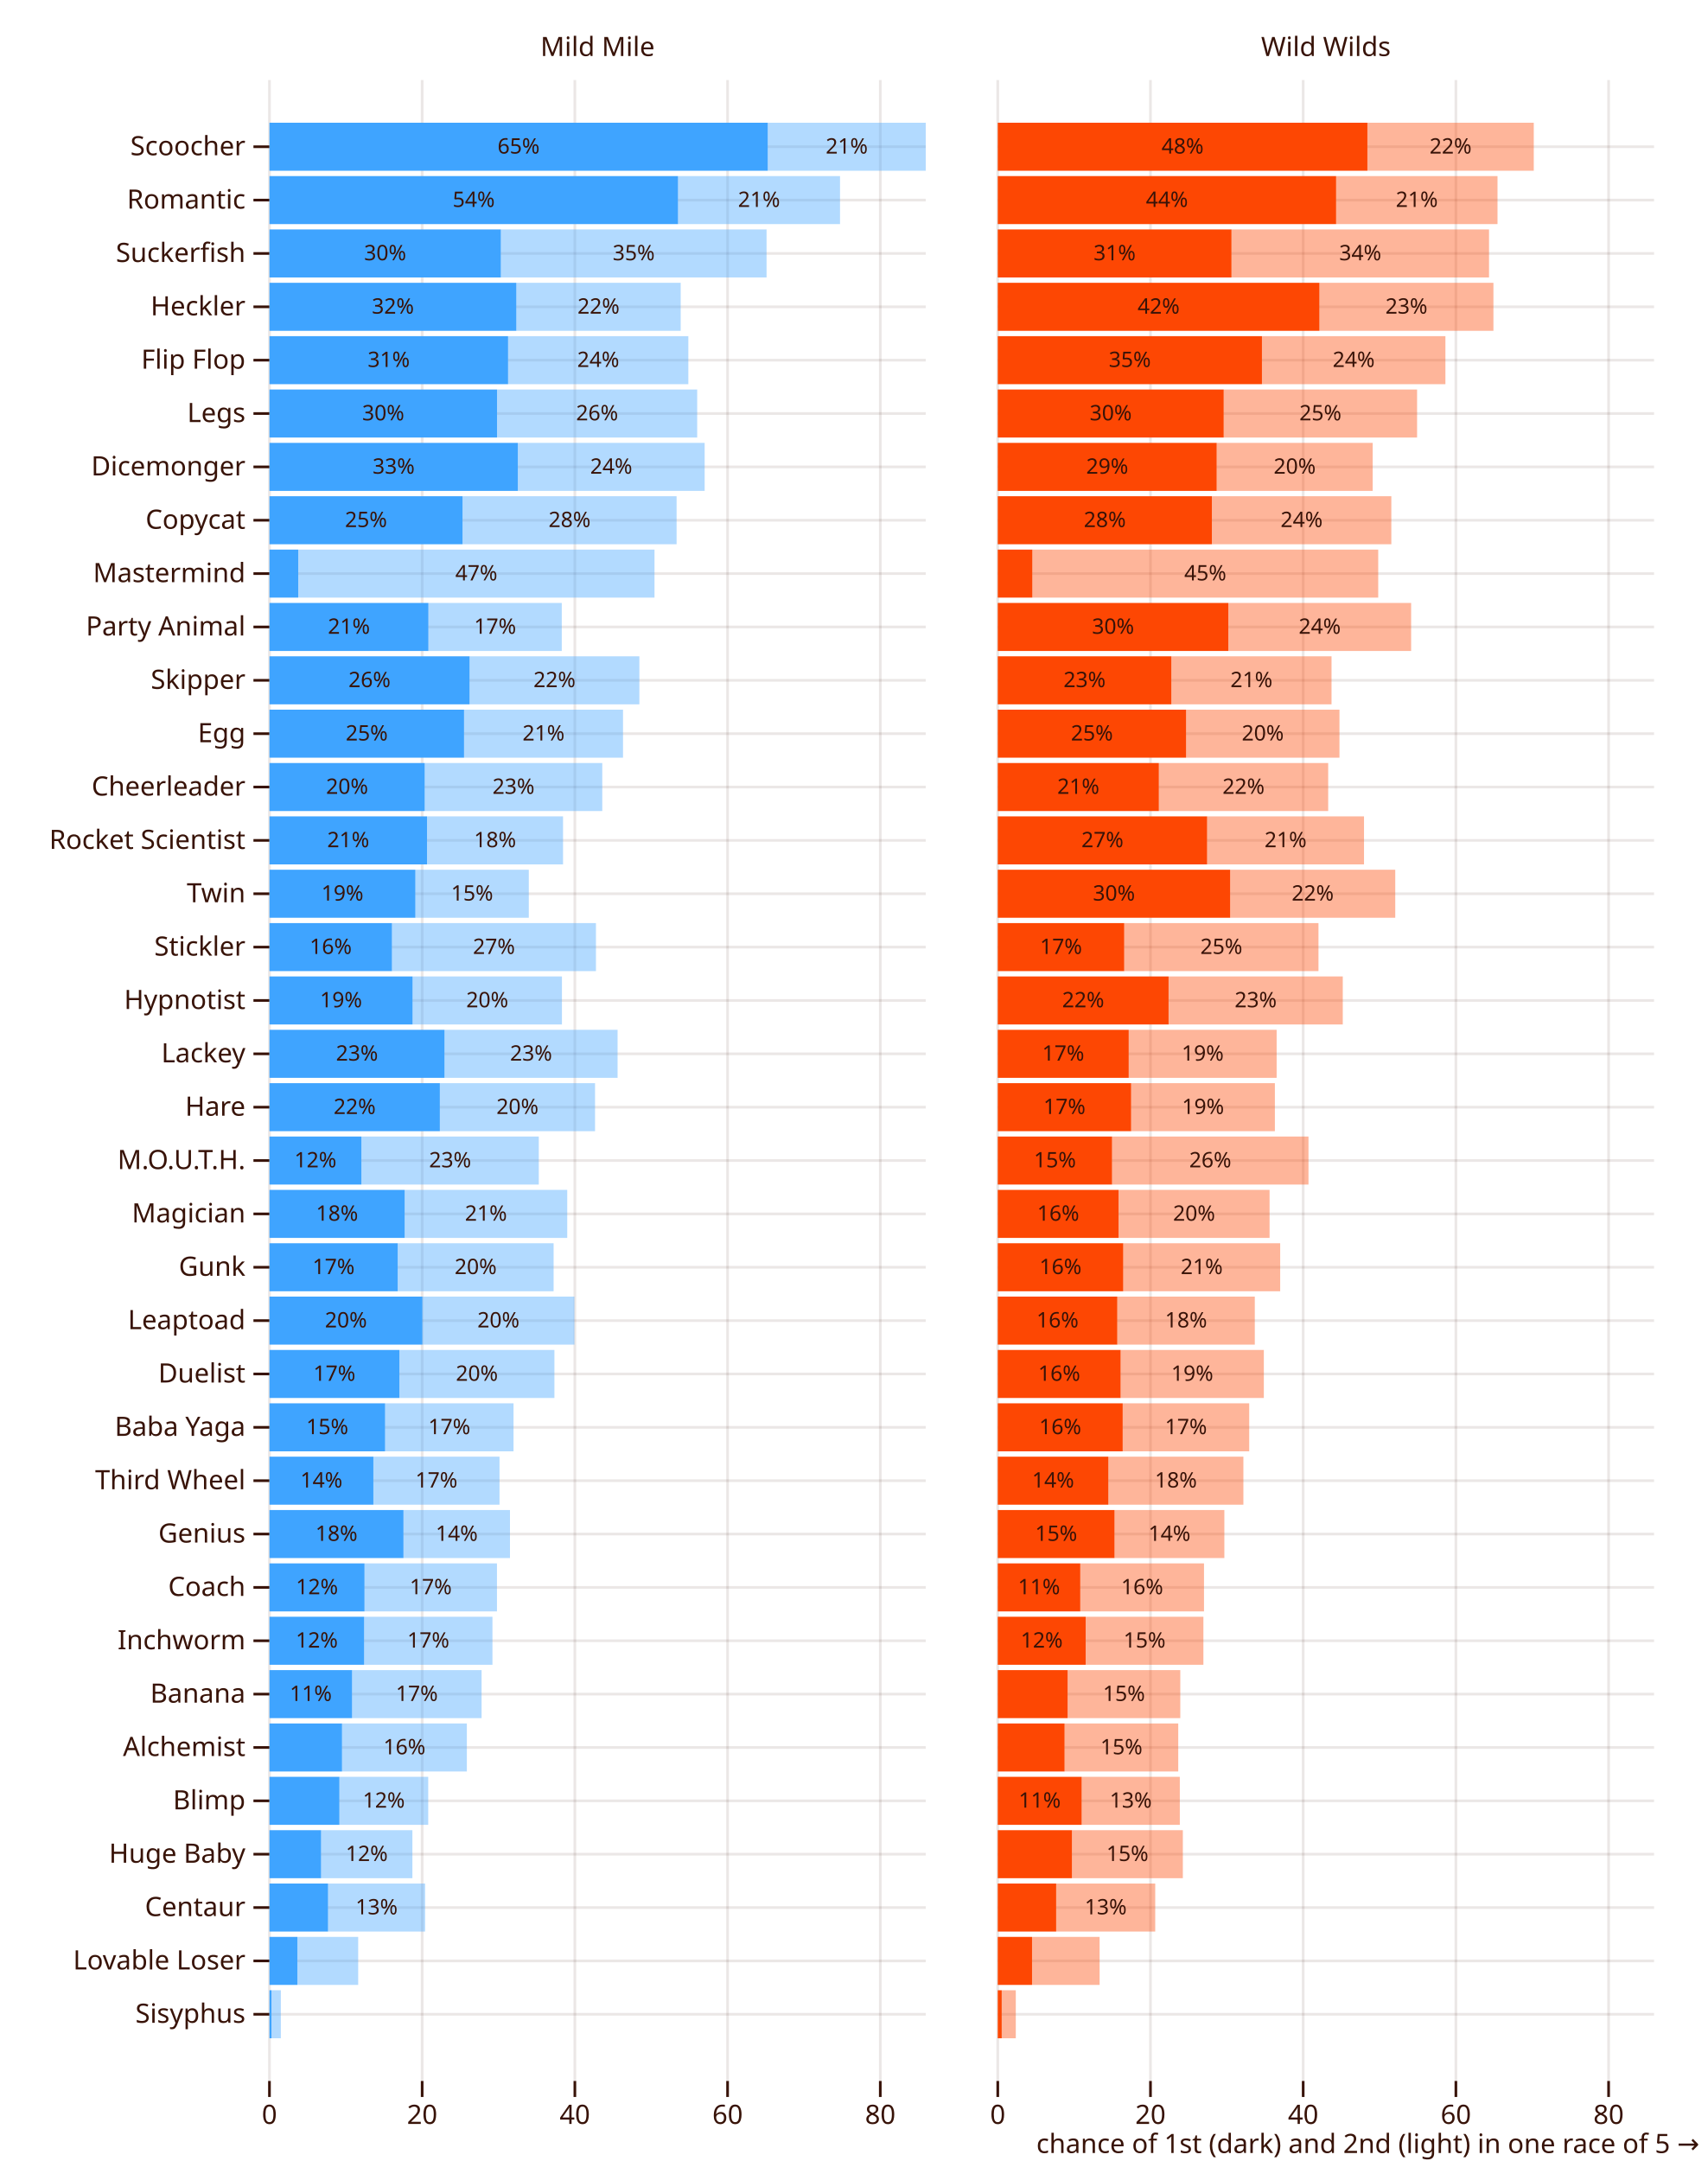
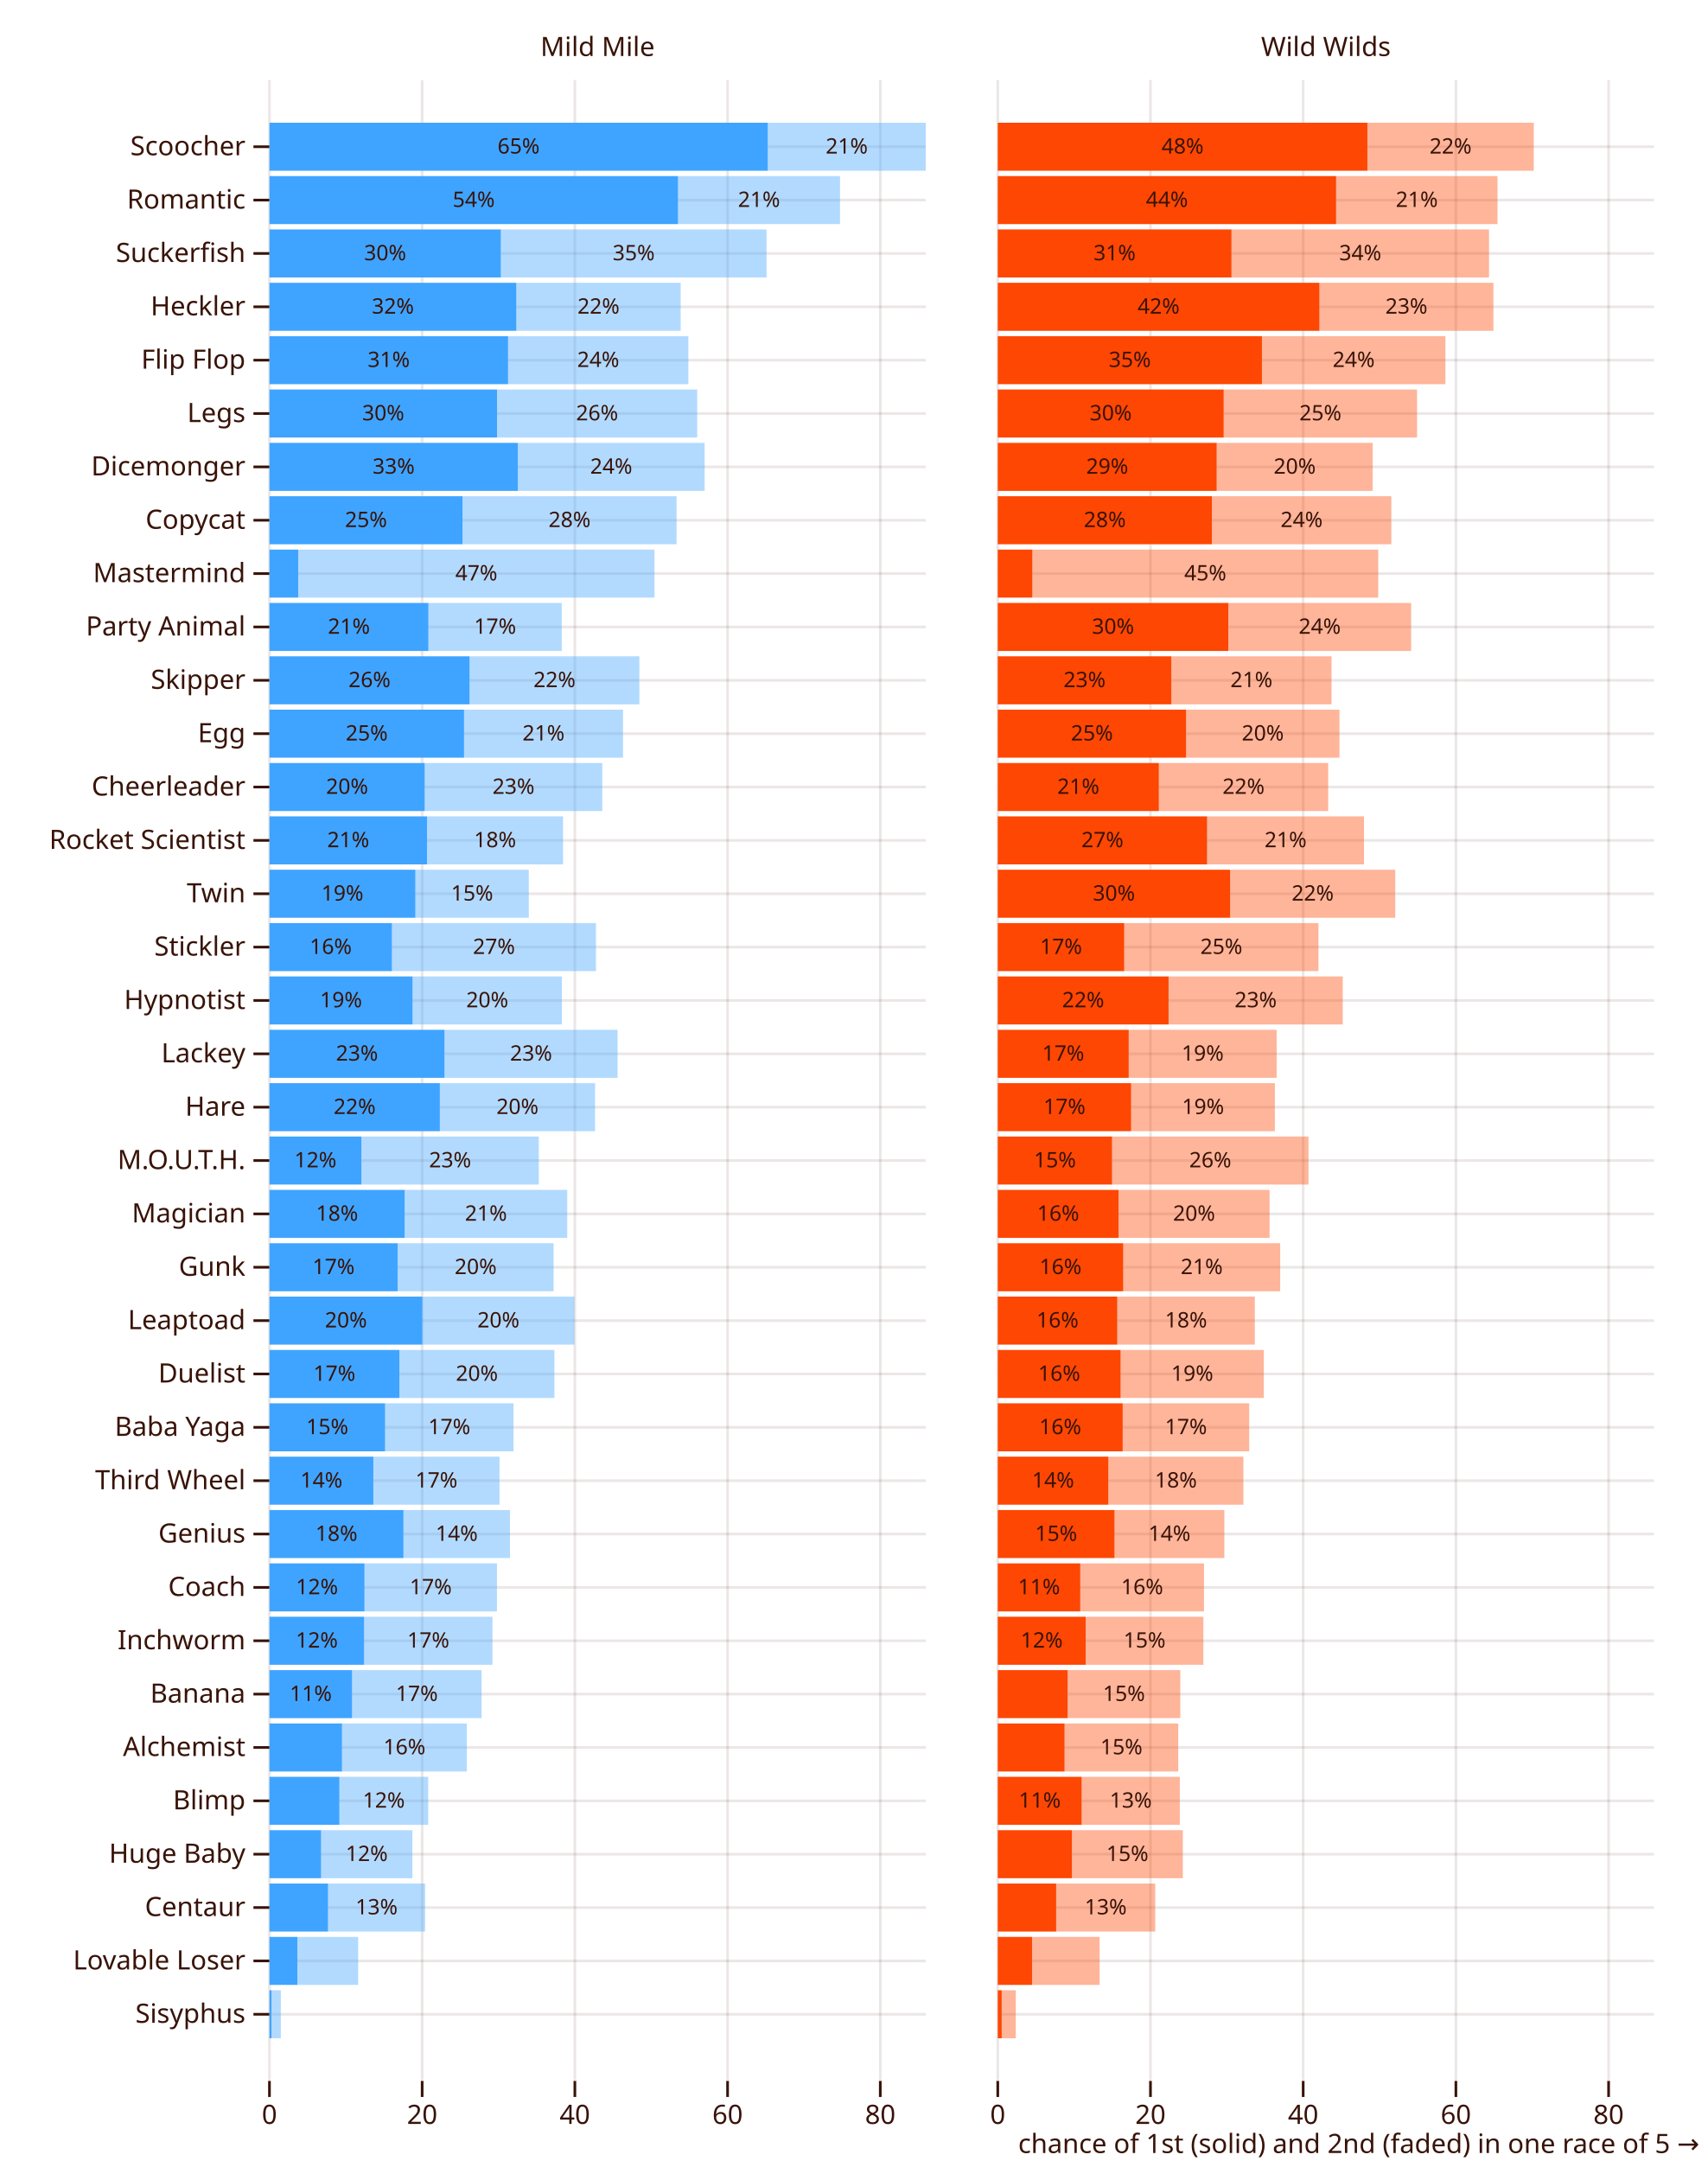
<svg xmlns="http://www.w3.org/2000/svg" class="plot-d6a7b5" fill="currentColor" font-family="system-ui, sans-serif" font-size="10" text-anchor="middle" width="640" height="810" viewBox="0 0 640 810" style="background: rgb(255, 255, 255); color: rgb(56, 19, 8);">
+   <style>@media (prefers-color-scheme: dark) { :root { filter: invert(1) hue-rotate(180deg); background: none !important } }</style>
  <style>:where(.plot-d6a7b5) {
  --plot-background: white;
  display: block;
  height: auto;
  height: intrinsic;
  max-width: 100%;
}
:where(.plot-d6a7b5 text),
:where(.plot-d6a7b5 tspan) {
  white-space: pre;
}</style>
  <g aria-label="fx-axis tick label" transform="translate(0,-9)">
    <g transform="translate(1,0)">
      <text transform="translate(223,30)">Mild Mile</text>
    </g>
    <g transform="translate(274,0)">
      <text transform="translate(223,30)">Wild Wilds</text>
    </g>
  </g>
  <g aria-label="y-grid" aria-hidden="true" transform="translate(0,9)">
    <g stroke="currentColor" stroke-opacity="0.1" transform="translate(1,0)">
      <line x1="100" x2="346" y1="46" y2="46" />
      <line x1="100" x2="346" y1="66" y2="66" />
      <line x1="100" x2="346" y1="86" y2="86" />
      <line x1="100" x2="346" y1="106" y2="106" />
      <line x1="100" x2="346" y1="126" y2="126" />
      <line x1="100" x2="346" y1="146" y2="146" />
      <line x1="100" x2="346" y1="166" y2="166" />
      <line x1="100" x2="346" y1="186" y2="186" />
      <line x1="100" x2="346" y1="206" y2="206" />
      <line x1="100" x2="346" y1="226" y2="226" />
      <line x1="100" x2="346" y1="246" y2="246" />
      <line x1="100" x2="346" y1="266" y2="266" />
      <line x1="100" x2="346" y1="286" y2="286" />
      <line x1="100" x2="346" y1="306" y2="306" />
      <line x1="100" x2="346" y1="326" y2="326" />
      <line x1="100" x2="346" y1="346" y2="346" />
      <line x1="100" x2="346" y1="366" y2="366" />
      <line x1="100" x2="346" y1="386" y2="386" />
      <line x1="100" x2="346" y1="406" y2="406" />
      <line x1="100" x2="346" y1="426" y2="426" />
      <line x1="100" x2="346" y1="446" y2="446" />
      <line x1="100" x2="346" y1="466" y2="466" />
      <line x1="100" x2="346" y1="486" y2="486" />
      <line x1="100" x2="346" y1="506" y2="506" />
      <line x1="100" x2="346" y1="526" y2="526" />
      <line x1="100" x2="346" y1="546" y2="546" />
      <line x1="100" x2="346" y1="566" y2="566" />
      <line x1="100" x2="346" y1="586" y2="586" />
      <line x1="100" x2="346" y1="606" y2="606" />
      <line x1="100" x2="346" y1="626" y2="626" />
      <line x1="100" x2="346" y1="646" y2="646" />
      <line x1="100" x2="346" y1="666" y2="666" />
      <line x1="100" x2="346" y1="686" y2="686" />
      <line x1="100" x2="346" y1="706" y2="706" />
      <line x1="100" x2="346" y1="726" y2="726" />
      <line x1="100" x2="346" y1="746" y2="746" />
    </g>
    <g stroke="currentColor" stroke-opacity="0.1" transform="translate(274,0)">
      <line x1="100" x2="346" y1="46" y2="46" />
      <line x1="100" x2="346" y1="66" y2="66" />
      <line x1="100" x2="346" y1="86" y2="86" />
      <line x1="100" x2="346" y1="106" y2="106" />
      <line x1="100" x2="346" y1="126" y2="126" />
      <line x1="100" x2="346" y1="146" y2="146" />
      <line x1="100" x2="346" y1="166" y2="166" />
      <line x1="100" x2="346" y1="186" y2="186" />
      <line x1="100" x2="346" y1="206" y2="206" />
      <line x1="100" x2="346" y1="226" y2="226" />
      <line x1="100" x2="346" y1="246" y2="246" />
      <line x1="100" x2="346" y1="266" y2="266" />
      <line x1="100" x2="346" y1="286" y2="286" />
      <line x1="100" x2="346" y1="306" y2="306" />
      <line x1="100" x2="346" y1="326" y2="326" />
      <line x1="100" x2="346" y1="346" y2="346" />
      <line x1="100" x2="346" y1="366" y2="366" />
      <line x1="100" x2="346" y1="386" y2="386" />
      <line x1="100" x2="346" y1="406" y2="406" />
      <line x1="100" x2="346" y1="426" y2="426" />
      <line x1="100" x2="346" y1="446" y2="446" />
      <line x1="100" x2="346" y1="466" y2="466" />
      <line x1="100" x2="346" y1="486" y2="486" />
      <line x1="100" x2="346" y1="506" y2="506" />
      <line x1="100" x2="346" y1="526" y2="526" />
      <line x1="100" x2="346" y1="546" y2="546" />
      <line x1="100" x2="346" y1="566" y2="566" />
      <line x1="100" x2="346" y1="586" y2="586" />
      <line x1="100" x2="346" y1="606" y2="606" />
      <line x1="100" x2="346" y1="626" y2="626" />
      <line x1="100" x2="346" y1="646" y2="646" />
      <line x1="100" x2="346" y1="666" y2="666" />
      <line x1="100" x2="346" y1="686" y2="686" />
      <line x1="100" x2="346" y1="706" y2="706" />
      <line x1="100" x2="346" y1="726" y2="726" />
      <line x1="100" x2="346" y1="746" y2="746" />
    </g>
  </g>
  <g aria-label="y-axis tick" aria-hidden="true" transform="translate(0,9)">
    <g fill="none" stroke="currentColor" transform="translate(1,0)">
      <path transform="translate(100,46)" d="M0,0L-6,0" />
      <path transform="translate(100,66)" d="M0,0L-6,0" />
      <path transform="translate(100,86)" d="M0,0L-6,0" />
      <path transform="translate(100,106)" d="M0,0L-6,0" />
      <path transform="translate(100,126)" d="M0,0L-6,0" />
      <path transform="translate(100,146)" d="M0,0L-6,0" />
      <path transform="translate(100,166)" d="M0,0L-6,0" />
      <path transform="translate(100,186)" d="M0,0L-6,0" />
      <path transform="translate(100,206)" d="M0,0L-6,0" />
      <path transform="translate(100,226)" d="M0,0L-6,0" />
      <path transform="translate(100,246)" d="M0,0L-6,0" />
      <path transform="translate(100,266)" d="M0,0L-6,0" />
      <path transform="translate(100,286)" d="M0,0L-6,0" />
      <path transform="translate(100,306)" d="M0,0L-6,0" />
      <path transform="translate(100,326)" d="M0,0L-6,0" />
      <path transform="translate(100,346)" d="M0,0L-6,0" />
      <path transform="translate(100,366)" d="M0,0L-6,0" />
      <path transform="translate(100,386)" d="M0,0L-6,0" />
      <path transform="translate(100,406)" d="M0,0L-6,0" />
      <path transform="translate(100,426)" d="M0,0L-6,0" />
      <path transform="translate(100,446)" d="M0,0L-6,0" />
      <path transform="translate(100,466)" d="M0,0L-6,0" />
      <path transform="translate(100,486)" d="M0,0L-6,0" />
      <path transform="translate(100,506)" d="M0,0L-6,0" />
      <path transform="translate(100,526)" d="M0,0L-6,0" />
      <path transform="translate(100,546)" d="M0,0L-6,0" />
      <path transform="translate(100,566)" d="M0,0L-6,0" />
      <path transform="translate(100,586)" d="M0,0L-6,0" />
      <path transform="translate(100,606)" d="M0,0L-6,0" />
      <path transform="translate(100,626)" d="M0,0L-6,0" />
      <path transform="translate(100,646)" d="M0,0L-6,0" />
      <path transform="translate(100,666)" d="M0,0L-6,0" />
      <path transform="translate(100,686)" d="M0,0L-6,0" />
      <path transform="translate(100,706)" d="M0,0L-6,0" />
      <path transform="translate(100,726)" d="M0,0L-6,0" />
      <path transform="translate(100,746)" d="M0,0L-6,0" />
    </g>
  </g>
  <g aria-label="y-axis tick label" transform="translate(-9,9)">
    <g text-anchor="end" transform="translate(1,0)">
      <text y="0.32em" transform="translate(100,46)">Scoocher</text>
      <text y="0.32em" transform="translate(100,66)">Romantic</text>
      <text y="0.32em" transform="translate(100,86)">Suckerfish</text>
      <text y="0.32em" transform="translate(100,106)">Heckler</text>
      <text y="0.32em" transform="translate(100,126)">Flip Flop</text>
      <text y="0.32em" transform="translate(100,146)">Legs</text>
      <text y="0.32em" transform="translate(100,166)">Dicemonger</text>
      <text y="0.32em" transform="translate(100,186)">Copycat</text>
      <text y="0.32em" transform="translate(100,206)">Mastermind</text>
      <text y="0.32em" transform="translate(100,226)">Party Animal</text>
      <text y="0.32em" transform="translate(100,246)">Skipper</text>
      <text y="0.32em" transform="translate(100,266)">Egg</text>
      <text y="0.32em" transform="translate(100,286)">Cheerleader</text>
      <text y="0.32em" transform="translate(100,306)">Rocket Scientist</text>
      <text y="0.32em" transform="translate(100,326)">Twin</text>
      <text y="0.32em" transform="translate(100,346)">Stickler</text>
      <text y="0.32em" transform="translate(100,366)">Hypnotist</text>
      <text y="0.32em" transform="translate(100,386)">Lackey</text>
      <text y="0.32em" transform="translate(100,406)">Hare</text>
      <text y="0.32em" transform="translate(100,426)">M.O.U.T.H.</text>
      <text y="0.32em" transform="translate(100,446)">Magician</text>
      <text y="0.32em" transform="translate(100,466)">Gunk</text>
      <text y="0.32em" transform="translate(100,486)">Leaptoad</text>
      <text y="0.32em" transform="translate(100,506)">Duelist</text>
      <text y="0.32em" transform="translate(100,526)">Baba Yaga</text>
      <text y="0.32em" transform="translate(100,546)">Third Wheel</text>
      <text y="0.32em" transform="translate(100,566)">Genius</text>
      <text y="0.32em" transform="translate(100,586)">Coach</text>
      <text y="0.32em" transform="translate(100,606)">Inchworm</text>
      <text y="0.32em" transform="translate(100,626)">Banana</text>
      <text y="0.32em" transform="translate(100,646)">Alchemist</text>
      <text y="0.32em" transform="translate(100,666)">Blimp</text>
      <text y="0.32em" transform="translate(100,686)">Huge Baby</text>
      <text y="0.32em" transform="translate(100,706)">Centaur</text>
      <text y="0.32em" transform="translate(100,726)">Lovable Loser</text>
      <text y="0.32em" transform="translate(100,746)">Sisyphus</text>
    </g>
  </g>
  <g aria-label="x-grid" aria-hidden="true">
    <g stroke="currentColor" stroke-opacity="0.1" transform="translate(1,0)">
      <line x1="100" x2="100" y1="30" y2="780" />
      <line x1="157.241" x2="157.241" y1="30" y2="780" />
      <line x1="214.482" x2="214.482" y1="30" y2="780" />
      <line x1="271.723" x2="271.723" y1="30" y2="780" />
      <line x1="328.964" x2="328.964" y1="30" y2="780" />
    </g>
    <g stroke="currentColor" stroke-opacity="0.1" transform="translate(274,0)">
      <line x1="100" x2="100" y1="30" y2="780" />
      <line x1="157.241" x2="157.241" y1="30" y2="780" />
      <line x1="214.482" x2="214.482" y1="30" y2="780" />
      <line x1="271.723" x2="271.723" y1="30" y2="780" />
      <line x1="328.964" x2="328.964" y1="30" y2="780" />
    </g>
  </g>
  <g aria-label="x-axis tick" aria-hidden="true">
    <g fill="none" stroke="currentColor" transform="translate(1,0)">
      <path transform="translate(100,780)" d="M0,0L0,6" />
      <path transform="translate(157.241,780)" d="M0,0L0,6" />
      <path transform="translate(214.4819,780)" d="M0,0L0,6" />
      <path transform="translate(271.7229,780)" d="M0,0L0,6" />
      <path transform="translate(328.9639,780)" d="M0,0L0,6" />
    </g>
    <g fill="none" stroke="currentColor" transform="translate(274,0)">
      <path transform="translate(100,780)" d="M0,0L0,6" />
      <path transform="translate(157.241,780)" d="M0,0L0,6" />
      <path transform="translate(214.4819,780)" d="M0,0L0,6" />
      <path transform="translate(271.7229,780)" d="M0,0L0,6" />
      <path transform="translate(328.9639,780)" d="M0,0L0,6" />
    </g>
  </g>
  <g aria-label="x-axis tick label" transform="translate(0,9)">
    <g font-variant="tabular-nums" transform="translate(1,0)">
      <text y="0.71em" transform="translate(100,780)">0</text>
      <text y="0.71em" transform="translate(157.241,780)">20</text>
      <text y="0.71em" transform="translate(214.4819,780)">40</text>
      <text y="0.71em" transform="translate(271.7229,780)">60</text>
      <text y="0.71em" transform="translate(328.9639,780)">80</text>
    </g>
    <g font-variant="tabular-nums" transform="translate(274,0)">
      <text y="0.71em" transform="translate(100,780)">0</text>
      <text y="0.71em" transform="translate(157.241,780)">20</text>
      <text y="0.71em" transform="translate(214.4819,780)">40</text>
      <text y="0.71em" transform="translate(271.7229,780)">60</text>
      <text y="0.71em" transform="translate(328.9639,780)">80</text>
    </g>
  </g>
  <g aria-label="x-axis label" text-anchor="end" transform="translate(17,27)">
-     <text transform="translate(620,780)">chance of 1st (dark) and 2nd (light) in one race of 5 →</text>
+     <text transform="translate(620,780)">chance of 1st (solid) and 2nd (faded) in one race of 5 →</text>
  </g>
  <g aria-label="bar">
    <g transform="translate(1,0)">
      <rect x="100" width="53.661" y="366" height="18" fill="#3fa4ff" fill-opacity="1" />
      <rect x="100" width="75.029" y="246" height="18" fill="#3fa4ff" fill-opacity="1" />
      <rect x="100" width="43.359" y="526" height="18" fill="#3fa4ff" fill-opacity="1" />
      <rect x="100" width="34.47" y="426" height="18" fill="#3fa4ff" fill-opacity="1" />
      <rect x="100" width="63.878" y="406" height="18" fill="#3fa4ff" fill-opacity="1" />
      <rect x="100" width="35.637" y="586" height="18" fill="#3fa4ff" fill-opacity="1" />
      <rect x="100" width="38.953" y="546" height="18" fill="#3fa4ff" fill-opacity="1" />
      <rect x="100" width="45.931" y="346" height="18" fill="#3fa4ff" fill-opacity="1" />
      <rect x="100" width="27.21" y="646" height="18" fill="#3fa4ff" fill-opacity="1" />
      <rect x="100" width="58.212" y="286" height="18" fill="#3fa4ff" fill-opacity="1" />
      <rect x="100" width="30.978" y="626" height="18" fill="#3fa4ff" fill-opacity="1" />
      <rect x="100" width="65.634" y="386" height="18" fill="#3fa4ff" fill-opacity="1" />
      <rect x="100" width="89.454" y="126" height="18" fill="#3fa4ff" fill-opacity="1" />
      <rect x="100" width="50.24" y="566" height="18" fill="#3fa4ff" fill-opacity="1" />
      <rect x="100" width="19.364" y="686" height="18" fill="#3fa4ff" fill-opacity="1" />
      <rect x="100" width="10.786" y="206" height="18" fill="#3fa4ff" fill-opacity="1" />
      <rect x="100" width="35.502" y="606" height="18" fill="#3fa4ff" fill-opacity="1" />
      <rect x="100" width="59.587" y="226" height="18" fill="#3fa4ff" fill-opacity="1" />
      <rect x="100" width="72.383" y="186" height="18" fill="#3fa4ff" fill-opacity="1" />
      <rect x="100" width="186.79" y="46" height="18" fill="#3fa4ff" fill-opacity="1" />
      <rect x="100" width="85.306" y="146" height="18" fill="#3fa4ff" fill-opacity="1" />
      <rect x="100" width="50.695" y="446" height="18" fill="#3fa4ff" fill-opacity="1" />
      <rect x="100" width="54.706" y="326" height="18" fill="#3fa4ff" fill-opacity="1" />
      <rect x="100" width="0.745" y="746" height="18" fill="#3fa4ff" fill-opacity="1" />
      <rect x="100" width="92.555" y="106" height="18" fill="#3fa4ff" fill-opacity="1" />
      <rect x="100" width="93.104" y="166" height="18" fill="#3fa4ff" fill-opacity="1" />
      <rect x="100" width="86.749" y="86" height="18" fill="#3fa4ff" fill-opacity="1" />
      <rect x="100" width="59.069" y="306" height="18" fill="#3fa4ff" fill-opacity="1" />
      <rect x="100" width="48.083" y="466" height="18" fill="#3fa4ff" fill-opacity="1" />
      <rect x="100" width="57.347" y="486" height="18" fill="#3fa4ff" fill-opacity="1" />
      <rect x="100" width="26.224" y="666" height="18" fill="#3fa4ff" fill-opacity="1" />
      <rect x="100" width="153.154" y="66" height="18" fill="#3fa4ff" fill-opacity="1" />
      <rect x="100" width="21.972" y="706" height="18" fill="#3fa4ff" fill-opacity="1" />
      <rect x="100" width="72.945" y="266" height="18" fill="#3fa4ff" fill-opacity="1" />
      <rect x="100" width="48.7" y="506" height="18" fill="#3fa4ff" fill-opacity="1" />
      <rect x="100" width="10.463" y="726" height="18" fill="#3fa4ff" fill-opacity="1" />
      <rect x="127.21" width="46.785" y="646" height="18" fill="#3fa4ff" fill-opacity="0.4" />
      <rect x="158.212" width="66.537" y="286" height="18" fill="#3fa4ff" fill-opacity="0.4" />
      <rect x="134.47" width="66.488" y="426" height="18" fill="#3fa4ff" fill-opacity="0.4" />
      <rect x="163.878" width="58.168" y="406" height="18" fill="#3fa4ff" fill-opacity="0.4" />
      <rect x="135.502" width="48.09" y="606" height="18" fill="#3fa4ff" fill-opacity="0.4" />
      <rect x="189.454" width="67.563" y="126" height="18" fill="#3fa4ff" fill-opacity="0.4" />
      <rect x="110.786" width="133.548" y="206" height="18" fill="#3fa4ff" fill-opacity="0.4" />
      <rect x="159.587" width="49.985" y="226" height="18" fill="#3fa4ff" fill-opacity="0.4" />
      <rect x="150.24" width="39.915" y="566" height="18" fill="#3fa4ff" fill-opacity="0.4" />
      <rect x="172.383" width="80.232" y="186" height="18" fill="#3fa4ff" fill-opacity="0.4" />
      <rect x="119.364" width="34.215" y="686" height="18" fill="#3fa4ff" fill-opacity="0.4" />
      <rect x="154.706" width="42.508" y="326" height="18" fill="#3fa4ff" fill-opacity="0.4" />
      <rect x="150.695" width="60.928" y="446" height="18" fill="#3fa4ff" fill-opacity="0.4" />
      <rect x="145.931" width="76.453" y="346" height="18" fill="#3fa4ff" fill-opacity="0.4" />
      <rect x="135.637" width="49.644" y="586" height="18" fill="#3fa4ff" fill-opacity="0.4" />
      <rect x="138.953" width="47.282" y="546" height="18" fill="#3fa4ff" fill-opacity="0.4" />
      <rect x="153.661" width="55.969" y="366" height="18" fill="#3fa4ff" fill-opacity="0.4" />
      <rect x="175.029" width="63.635" y="246" height="18" fill="#3fa4ff" fill-opacity="0.4" />
      <rect x="165.634" width="64.862" y="386" height="18" fill="#3fa4ff" fill-opacity="0.4" />
      <rect x="130.978" width="48.539" y="626" height="18" fill="#3fa4ff" fill-opacity="0.4" />
      <rect x="143.359" width="48.129" y="526" height="18" fill="#3fa4ff" fill-opacity="0.4" />
      <rect x="192.555" width="61.591" y="106" height="18" fill="#3fa4ff" fill-opacity="0.4" />
      <rect x="100.745" width="3.526" y="746" height="18" fill="#3fa4ff" fill-opacity="0.4" />
      <rect x="121.972" width="36.378" y="706" height="18" fill="#3fa4ff" fill-opacity="0.4" />
      <rect x="253.154" width="60.718" y="66" height="18" fill="#3fa4ff" fill-opacity="0.4" />
      <rect x="172.945" width="59.589" y="266" height="18" fill="#3fa4ff" fill-opacity="0.4" />
      <rect x="126.224" width="33.289" y="666" height="18" fill="#3fa4ff" fill-opacity="0.4" />
      <rect x="286.79" width="59.21" y="46" height="18" fill="#3fa4ff" fill-opacity="0.4" />
      <rect x="185.306" width="75.026" y="146" height="18" fill="#3fa4ff" fill-opacity="0.4" />
      <rect x="193.104" width="70.027" y="166" height="18" fill="#3fa4ff" fill-opacity="0.4" />
      <rect x="186.749" width="99.589" y="86" height="18" fill="#3fa4ff" fill-opacity="0.4" />
      <rect x="159.069" width="50.982" y="306" height="18" fill="#3fa4ff" fill-opacity="0.4" />
      <rect x="148.083" width="58.433" y="466" height="18" fill="#3fa4ff" fill-opacity="0.4" />
      <rect x="157.347" width="56.964" y="486" height="18" fill="#3fa4ff" fill-opacity="0.4" />
      <rect x="110.463" width="22.798" y="726" height="18" fill="#3fa4ff" fill-opacity="0.4" />
      <rect x="148.7" width="58.118" y="506" height="18" fill="#3fa4ff" fill-opacity="0.4" />
    </g>
    <g transform="translate(274,0)">
      <rect x="100" width="46.83" y="526" height="18" fill="#fd4703" fill-opacity="1" />
      <rect x="100" width="47.406" y="346" height="18" fill="#fd4703" fill-opacity="1" />
      <rect x="100" width="30.936" y="586" height="18" fill="#fd4703" fill-opacity="1" />
      <rect x="100" width="41.466" y="546" height="18" fill="#fd4703" fill-opacity="1" />
      <rect x="100" width="45.29" y="446" height="18" fill="#fd4703" fill-opacity="1" />
      <rect x="100" width="87.124" y="326" height="18" fill="#fd4703" fill-opacity="1" />
      <rect x="100" width="49.997" y="406" height="18" fill="#fd4703" fill-opacity="1" />
      <rect x="100" width="42.848" y="426" height="18" fill="#fd4703" fill-opacity="1" />
      <rect x="100" width="64.028" y="366" height="18" fill="#fd4703" fill-opacity="1" />
      <rect x="100" width="65.07" y="246" height="18" fill="#fd4703" fill-opacity="1" />
      <rect x="100" width="138.55" y="46" height="18" fill="#fd4703" fill-opacity="1" />
      <rect x="100" width="84.697" y="146" height="18" fill="#fd4703" fill-opacity="1" />
      <rect x="100" width="26.187" y="626" height="18" fill="#fd4703" fill-opacity="1" />
      <rect x="100" width="49.09" y="386" height="18" fill="#fd4703" fill-opacity="1" />
      <rect x="100" width="80.258" y="186" height="18" fill="#fd4703" fill-opacity="1" />
      <rect x="100" width="99.023" y="126" height="18" fill="#fd4703" fill-opacity="1" />
      <rect x="100" width="32.945" y="606" height="18" fill="#fd4703" fill-opacity="1" />
      <rect x="100" width="43.778" y="566" height="18" fill="#fd4703" fill-opacity="1" />
      <rect x="100" width="12.971" y="206" height="18" fill="#fd4703" fill-opacity="1" />
      <rect x="100" width="27.817" y="686" height="18" fill="#fd4703" fill-opacity="1" />
      <rect x="100" width="86.431" y="226" height="18" fill="#fd4703" fill-opacity="1" />
      <rect x="100" width="120.578" y="106" height="18" fill="#fd4703" fill-opacity="1" />
      <rect x="100" width="1.483" y="746" height="18" fill="#fd4703" fill-opacity="1" />
      <rect x="100" width="60.389" y="286" height="18" fill="#fd4703" fill-opacity="1" />
      <rect x="100" width="25.049" y="646" height="18" fill="#fd4703" fill-opacity="1" />
      <rect x="100" width="126.837" y="66" height="18" fill="#fd4703" fill-opacity="1" />
      <rect x="100" width="31.46" y="666" height="18" fill="#fd4703" fill-opacity="1" />
      <rect x="100" width="70.6" y="266" height="18" fill="#fd4703" fill-opacity="1" />
      <rect x="100" width="21.895" y="706" height="18" fill="#fd4703" fill-opacity="1" />
      <rect x="100" width="82.072" y="166" height="18" fill="#fd4703" fill-opacity="1" />
      <rect x="100" width="78.48" y="306" height="18" fill="#fd4703" fill-opacity="1" />
      <rect x="100" width="87.616" y="86" height="18" fill="#fd4703" fill-opacity="1" />
      <rect x="100" width="12.848" y="726" height="18" fill="#fd4703" fill-opacity="1" />
      <rect x="100" width="46.062" y="506" height="18" fill="#fd4703" fill-opacity="1" />
      <rect x="100" width="44.807" y="486" height="18" fill="#fd4703" fill-opacity="1" />
      <rect x="100" width="47.038" y="466" height="18" fill="#fd4703" fill-opacity="1" />
      <rect x="146.83" width="47.427" y="526" height="18" fill="#fd4703" fill-opacity="0.4" />
      <rect x="147.406" width="72.809" y="346" height="18" fill="#fd4703" fill-opacity="0.4" />
      <rect x="141.466" width="50.605" y="546" height="18" fill="#fd4703" fill-opacity="0.4" />
      <rect x="130.936" width="46.368" y="586" height="18" fill="#fd4703" fill-opacity="0.4" />
      <rect x="143.778" width="41.162" y="566" height="18" fill="#fd4703" fill-opacity="0.4" />
      <rect x="132.945" width="44.137" y="606" height="18" fill="#fd4703" fill-opacity="0.4" />
      <rect x="180.258" width="67.267" y="186" height="18" fill="#fd4703" fill-opacity="0.4" />
      <rect x="186.431" width="68.516" y="226" height="18" fill="#fd4703" fill-opacity="0.4" />
      <rect x="199.023" width="68.776" y="126" height="18" fill="#fd4703" fill-opacity="0.4" />
      <rect x="112.971" width="129.641" y="206" height="18" fill="#fd4703" fill-opacity="0.4" />
      <rect x="127.817" width="41.557" y="686" height="18" fill="#fd4703" fill-opacity="0.4" />
      <rect x="220.578" width="65.213" y="106" height="18" fill="#fd4703" fill-opacity="0.4" />
      <rect x="101.483" width="5.274" y="746" height="18" fill="#fd4703" fill-opacity="0.4" />
      <rect x="125.049" width="42.601" y="646" height="18" fill="#fd4703" fill-opacity="0.4" />
      <rect x="160.389" width="63.469" y="286" height="18" fill="#fd4703" fill-opacity="0.4" />
      <rect x="187.124" width="61.868" y="326" height="18" fill="#fd4703" fill-opacity="0.4" />
      <rect x="145.29" width="56.597" y="446" height="18" fill="#fd4703" fill-opacity="0.4" />
      <rect x="149.09" width="55.443" y="386" height="18" fill="#fd4703" fill-opacity="0.4" />
      <rect x="126.187" width="42.228" y="626" height="18" fill="#fd4703" fill-opacity="0.4" />
      <rect x="142.848" width="73.62" y="426" height="18" fill="#fd4703" fill-opacity="0.4" />
      <rect x="149.997" width="53.878" y="406" height="18" fill="#fd4703" fill-opacity="0.4" />
      <rect x="144.807" width="51.538" y="486" height="18" fill="#fd4703" fill-opacity="0.4" />
      <rect x="147.038" width="58.825" y="466" height="18" fill="#fd4703" fill-opacity="0.4" />
      <rect x="170.6" width="57.481" y="266" height="18" fill="#fd4703" fill-opacity="0.4" />
      <rect x="121.895" width="37.123" y="706" height="18" fill="#fd4703" fill-opacity="0.4" />
      <rect x="131.46" width="36.776" y="666" height="18" fill="#fd4703" fill-opacity="0.4" />
      <rect x="226.837" width="60.486" y="66" height="18" fill="#fd4703" fill-opacity="0.4" />
      <rect x="165.07" width="60.039" y="246" height="18" fill="#fd4703" fill-opacity="0.4" />
      <rect x="164.028" width="65.297" y="366" height="18" fill="#fd4703" fill-opacity="0.4" />
      <rect x="238.55" width="62.367" y="46" height="18" fill="#fd4703" fill-opacity="0.4" />
      <rect x="184.697" width="72.477" y="146" height="18" fill="#fd4703" fill-opacity="0.4" />
      <rect x="112.848" width="25.33" y="726" height="18" fill="#fd4703" fill-opacity="0.4" />
      <rect x="146.062" width="53.672" y="506" height="18" fill="#fd4703" fill-opacity="0.4" />
      <rect x="178.48" width="58.801" y="306" height="18" fill="#fd4703" fill-opacity="0.4" />
      <rect x="187.616" width="96.531" y="86" height="18" fill="#fd4703" fill-opacity="0.4" />
      <rect x="182.072" width="58.467" y="166" height="18" fill="#fd4703" fill-opacity="0.4" />
    </g>
  </g>
  <g aria-label="text" transform="translate(0,9)">
    <g font-size="8" transform="translate(1,0)">
      <text y="0.32em" transform="translate(126.8303,366)">19%</text>
      <text y="0.32em" transform="translate(137.5143,246)">26%</text>
      <text y="0.32em" transform="translate(121.6795,526)">15%</text>
      <text y="0.32em" transform="translate(117.2352,426)">12%</text>
      <text y="0.32em" transform="translate(131.9389,406)">22%</text>
      <text y="0.32em" transform="translate(117.8184,586)">12%</text>
      <text y="0.32em" transform="translate(119.4764,546)">14%</text>
      <text y="0.32em" transform="translate(122.9655,346)">16%</text>
      <text y="0.32em" transform="translate(129.1058,286)">20%</text>
      <text y="0.32em" transform="translate(115.4892,626)">11%</text>
      <text y="0.32em" transform="translate(132.8169,386)">23%</text>
      <text y="0.32em" transform="translate(144.7271,126)">31%</text>
      <text y="0.32em" transform="translate(125.1198,566)">18%</text>
      <text y="0.32em" transform="translate(117.751,606)">12%</text>
      <text y="0.32em" transform="translate(129.7935,226)">21%</text>
      <text y="0.32em" transform="translate(136.1916,186)">25%</text>
      <text y="0.32em" transform="translate(193.3949,46)">65%</text>
      <text y="0.32em" transform="translate(142.6532,146)">30%</text>
      <text y="0.32em" transform="translate(125.3475,446)">18%</text>
      <text y="0.32em" transform="translate(127.3531,326)">19%</text>
      <text y="0.32em" transform="translate(146.2777,106)">32%</text>
      <text y="0.32em" transform="translate(146.5521,166)">33%</text>
      <text y="0.32em" transform="translate(143.3747,86)">30%</text>
      <text y="0.32em" transform="translate(129.5345,306)">21%</text>
      <text y="0.32em" transform="translate(124.0417,466)">17%</text>
      <text y="0.32em" transform="translate(128.6733,486)">20%</text>
      <text y="0.32em" transform="translate(176.5769,66)">54%</text>
      <text y="0.32em" transform="translate(136.4724,266)">25%</text>
      <text y="0.32em" transform="translate(124.3501,506)">17%</text>
      <text y="0.32em" transform="translate(150.6031,646)">16%</text>
      <text y="0.32em" transform="translate(191.48,286)">23%</text>
      <text y="0.32em" transform="translate(167.7144,426)">23%</text>
      <text y="0.32em" transform="translate(192.9617,406)">20%</text>
      <text y="0.32em" transform="translate(159.5472,606)">17%</text>
      <text y="0.32em" transform="translate(223.236,126)">24%</text>
      <text y="0.32em" transform="translate(177.5595,206)">47%</text>
      <text y="0.32em" transform="translate(184.5795,226)">17%</text>
      <text y="0.32em" transform="translate(170.197,566)">14%</text>
      <text y="0.32em" transform="translate(212.499,186)">28%</text>
      <text y="0.32em" transform="translate(136.4715,686)">12%</text>
      <text y="0.32em" transform="translate(175.9601,326)">15%</text>
      <text y="0.32em" transform="translate(181.1591,446)">21%</text>
      <text y="0.32em" transform="translate(184.1577,346)">27%</text>
      <text y="0.32em" transform="translate(160.4587,586)">17%</text>
      <text y="0.32em" transform="translate(162.5939,546)">17%</text>
      <text y="0.32em" transform="translate(181.6453,366)">20%</text>
      <text y="0.32em" transform="translate(206.8458,246)">22%</text>
      <text y="0.32em" transform="translate(198.0647,386)">23%</text>
      <text y="0.32em" transform="translate(155.248,626)">17%</text>
      <text y="0.32em" transform="translate(167.4238,526)">17%</text>
      <text y="0.32em" transform="translate(223.351,106)">22%</text>
      <text y="0.32em" transform="translate(140.1614,706)">13%</text>
      <text y="0.32em" transform="translate(283.5128,66)">21%</text>
      <text y="0.32em" transform="translate(202.7392,266)">21%</text>
      <text y="0.32em" transform="translate(142.8683,666)">12%</text>
      <text y="0.32em" transform="translate(316.3949,46)">21%</text>
      <text y="0.32em" transform="translate(222.8196,146)">26%</text>
      <text y="0.32em" transform="translate(228.1175,166)">24%</text>
      <text y="0.32em" transform="translate(236.5436,86)">35%</text>
      <text y="0.32em" transform="translate(184.5599,306)">18%</text>
      <text y="0.32em" transform="translate(177.3,466)">20%</text>
      <text y="0.32em" transform="translate(185.8288,486)">20%</text>
      <text y="0.32em" transform="translate(177.759,506)">20%</text>
    </g>
    <g font-size="8" transform="translate(274,0)">
      <text y="0.32em" transform="translate(123.4151,526)">16%</text>
      <text y="0.32em" transform="translate(123.7028,346)">17%</text>
      <text y="0.32em" transform="translate(115.468,586)">11%</text>
      <text y="0.32em" transform="translate(120.7331,546)">14%</text>
      <text y="0.32em" transform="translate(122.6449,446)">16%</text>
      <text y="0.32em" transform="translate(143.5619,326)">30%</text>
      <text y="0.32em" transform="translate(124.9986,406)">17%</text>
      <text y="0.32em" transform="translate(121.4239,426)">15%</text>
      <text y="0.32em" transform="translate(132.0139,366)">22%</text>
      <text y="0.32em" transform="translate(132.5352,246)">23%</text>
      <text y="0.32em" transform="translate(169.2751,46)">48%</text>
      <text y="0.32em" transform="translate(142.3487,146)">30%</text>
      <text y="0.32em" transform="translate(124.5448,386)">17%</text>
      <text y="0.32em" transform="translate(140.1291,186)">28%</text>
      <text y="0.32em" transform="translate(149.5116,126)">35%</text>
      <text y="0.32em" transform="translate(116.4726,606)">12%</text>
      <text y="0.32em" transform="translate(121.8888,566)">15%</text>
      <text y="0.32em" transform="translate(143.2154,226)">30%</text>
      <text y="0.32em" transform="translate(160.289,106)">42%</text>
      <text y="0.32em" transform="translate(130.1946,286)">21%</text>
      <text y="0.32em" transform="translate(163.4183,66)">44%</text>
      <text y="0.32em" transform="translate(115.7299,666)">11%</text>
      <text y="0.32em" transform="translate(135.2999,266)">25%</text>
      <text y="0.32em" transform="translate(141.0358,166)">29%</text>
      <text y="0.32em" transform="translate(139.24,306)">27%</text>
      <text y="0.32em" transform="translate(143.808,86)">31%</text>
      <text y="0.32em" transform="translate(123.0312,506)">16%</text>
      <text y="0.32em" transform="translate(122.4033,486)">16%</text>
      <text y="0.32em" transform="translate(123.519,466)">16%</text>
      <text y="0.32em" transform="translate(170.544,526)">17%</text>
      <text y="0.32em" transform="translate(183.8103,346)">25%</text>
      <text y="0.32em" transform="translate(166.7687,546)">18%</text>
      <text y="0.32em" transform="translate(154.1201,586)">16%</text>
      <text y="0.32em" transform="translate(164.3584,566)">14%</text>
      <text y="0.32em" transform="translate(155.0137,606)">15%</text>
      <text y="0.32em" transform="translate(213.8915,186)">24%</text>
      <text y="0.32em" transform="translate(220.6887,226)">24%</text>
      <text y="0.32em" transform="translate(233.4112,126)">24%</text>
      <text y="0.32em" transform="translate(177.7918,206)">45%</text>
      <text y="0.32em" transform="translate(148.5956,686)">15%</text>
      <text y="0.32em" transform="translate(253.1844,106)">23%</text>
      <text y="0.32em" transform="translate(146.3493,646)">15%</text>
      <text y="0.32em" transform="translate(192.1236,286)">22%</text>
      <text y="0.32em" transform="translate(218.058,326)">22%</text>
      <text y="0.32em" transform="translate(173.5885,446)">20%</text>
      <text y="0.32em" transform="translate(176.811,386)">19%</text>
      <text y="0.32em" transform="translate(147.3006,626)">15%</text>
      <text y="0.32em" transform="translate(179.6581,426)">26%</text>
      <text y="0.32em" transform="translate(176.9362,406)">19%</text>
      <text y="0.32em" transform="translate(170.5756,486)">18%</text>
      <text y="0.32em" transform="translate(176.4508,466)">21%</text>
      <text y="0.32em" transform="translate(199.3402,266)">20%</text>
      <text y="0.32em" transform="translate(140.4565,706)">13%</text>
      <text y="0.32em" transform="translate(149.8476,666)">13%</text>
      <text y="0.32em" transform="translate(257.0794,66)">21%</text>
      <text y="0.32em" transform="translate(195.0897,246)">21%</text>
      <text y="0.32em" transform="translate(196.6765,366)">23%</text>
      <text y="0.32em" transform="translate(269.7337,46)">22%</text>
      <text y="0.32em" transform="translate(220.9359,146)">25%</text>
      <text y="0.32em" transform="translate(172.8985,506)">19%</text>
      <text y="0.32em" transform="translate(207.8805,306)">21%</text>
      <text y="0.32em" transform="translate(235.8813,86)">34%</text>
      <text y="0.32em" transform="translate(211.305,166)">20%</text>
    </g>
  </g>
</svg>
